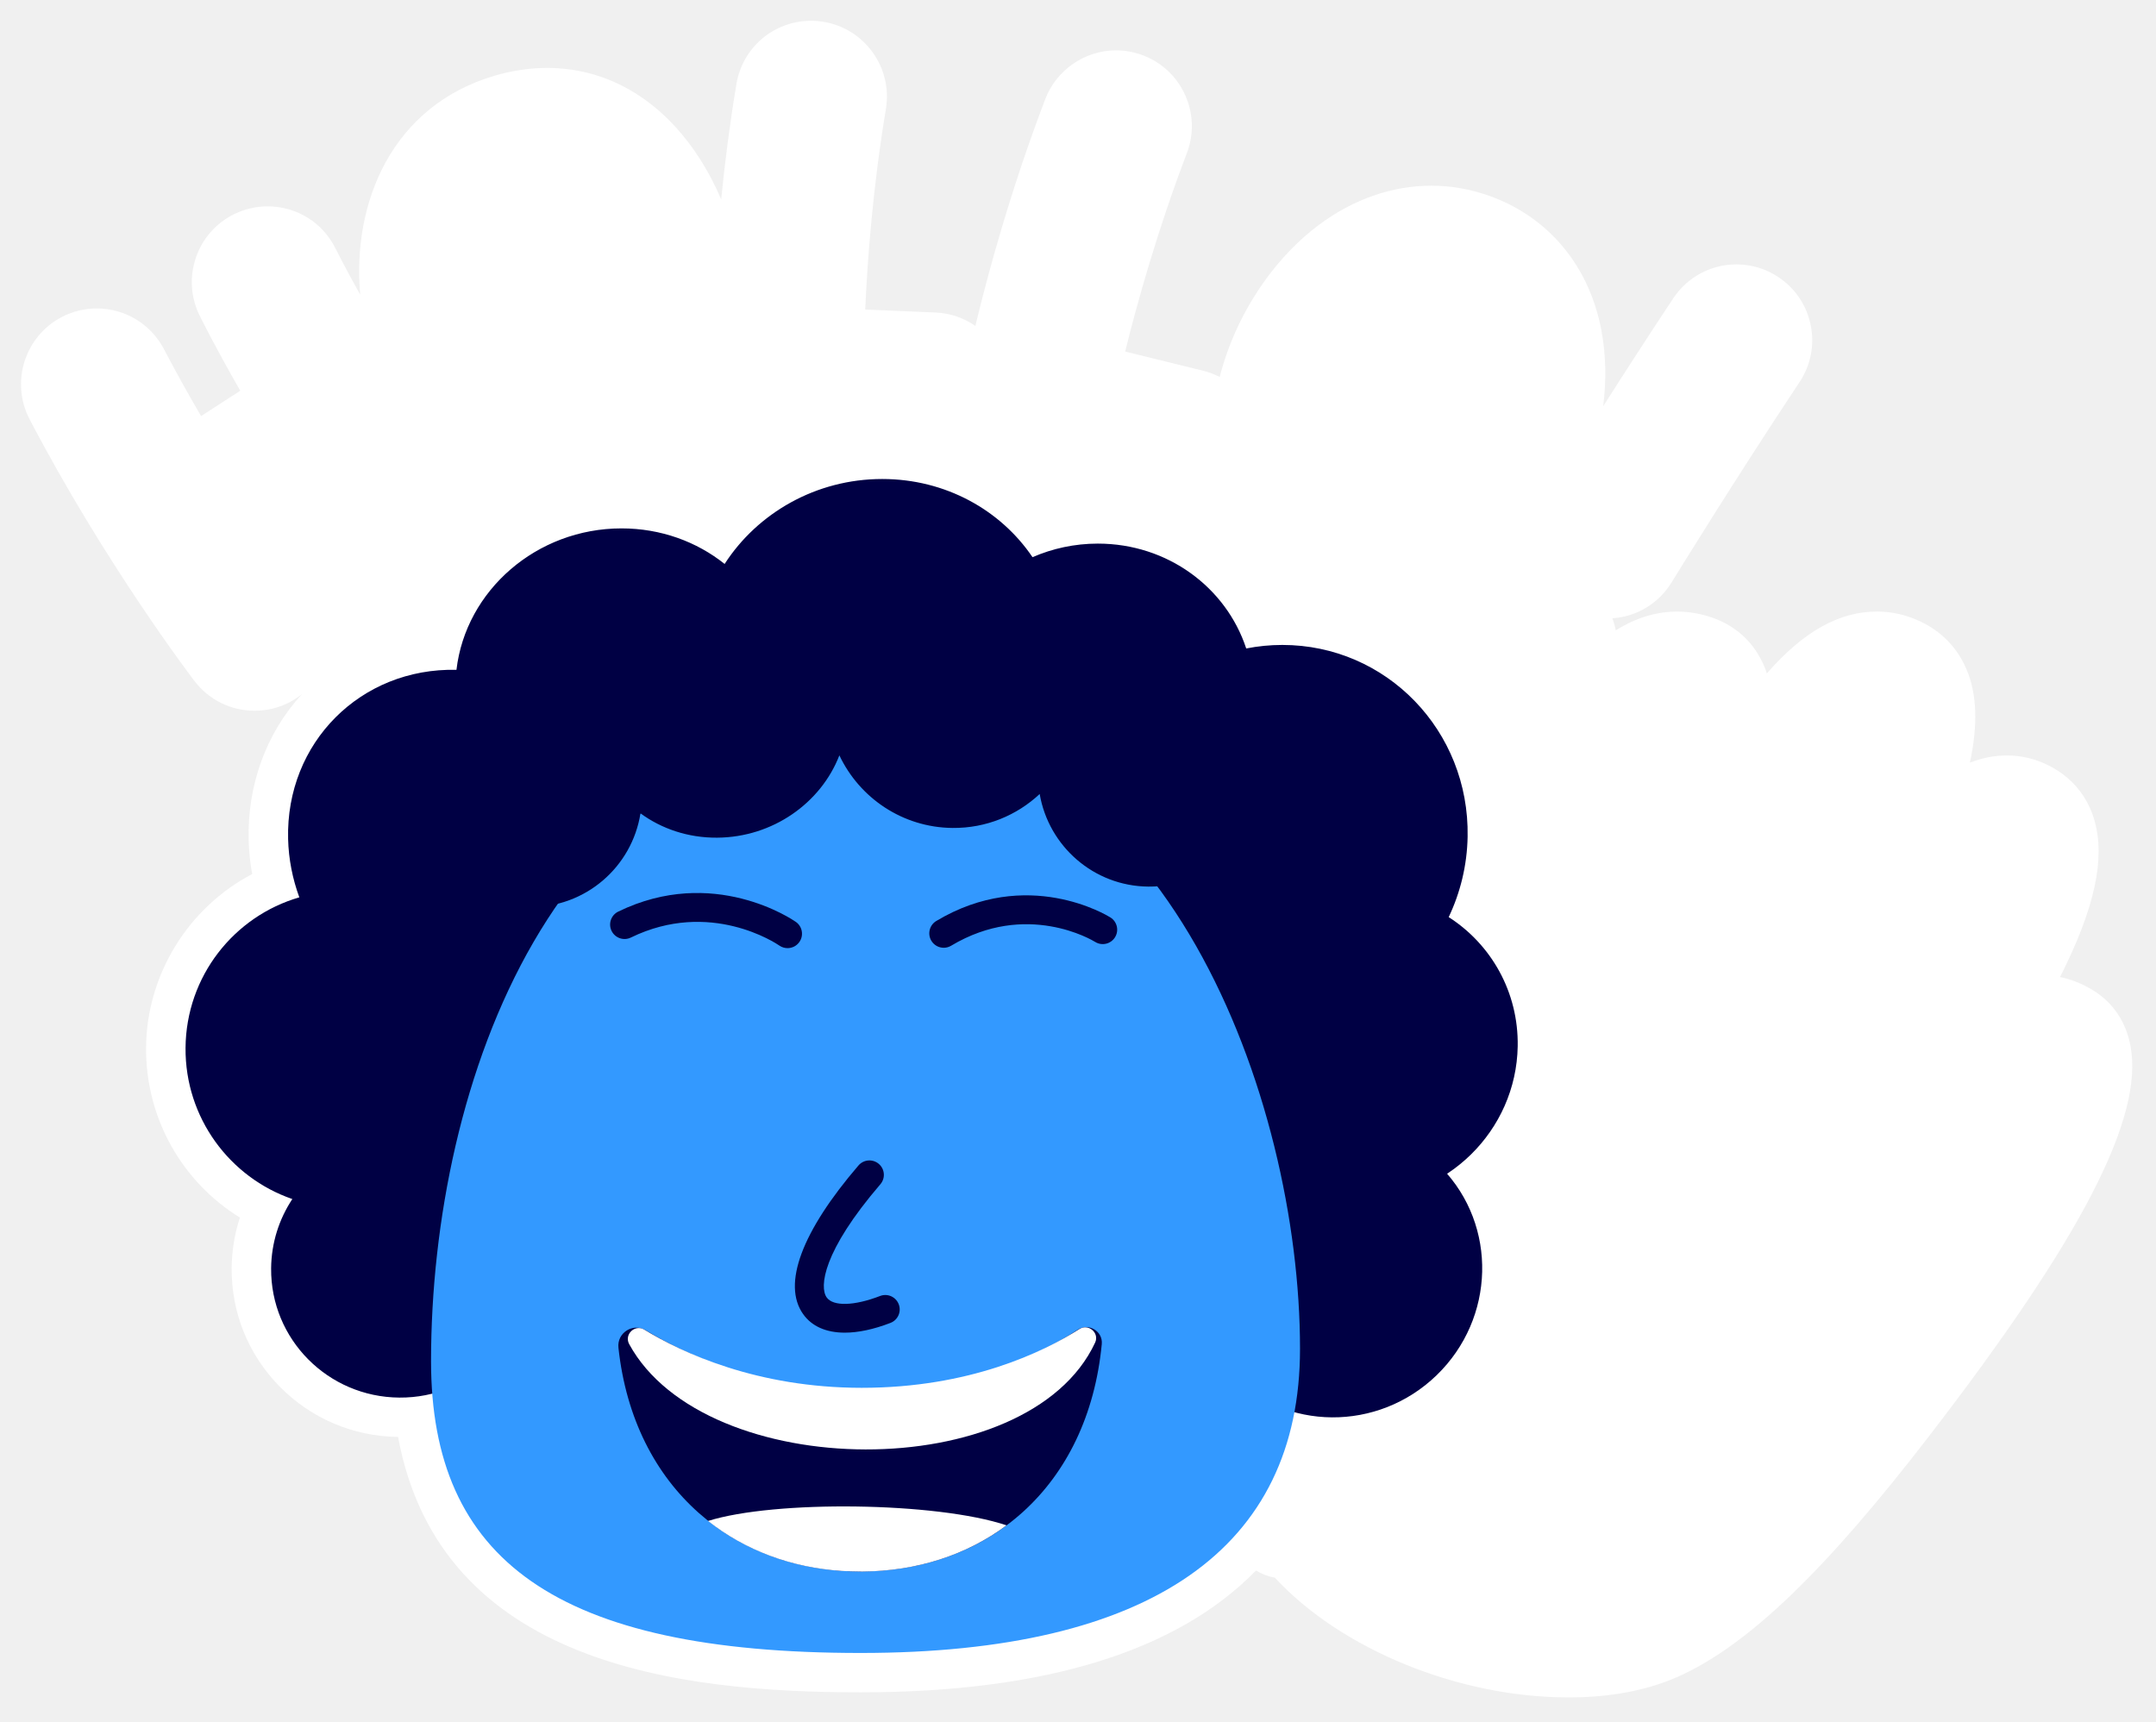
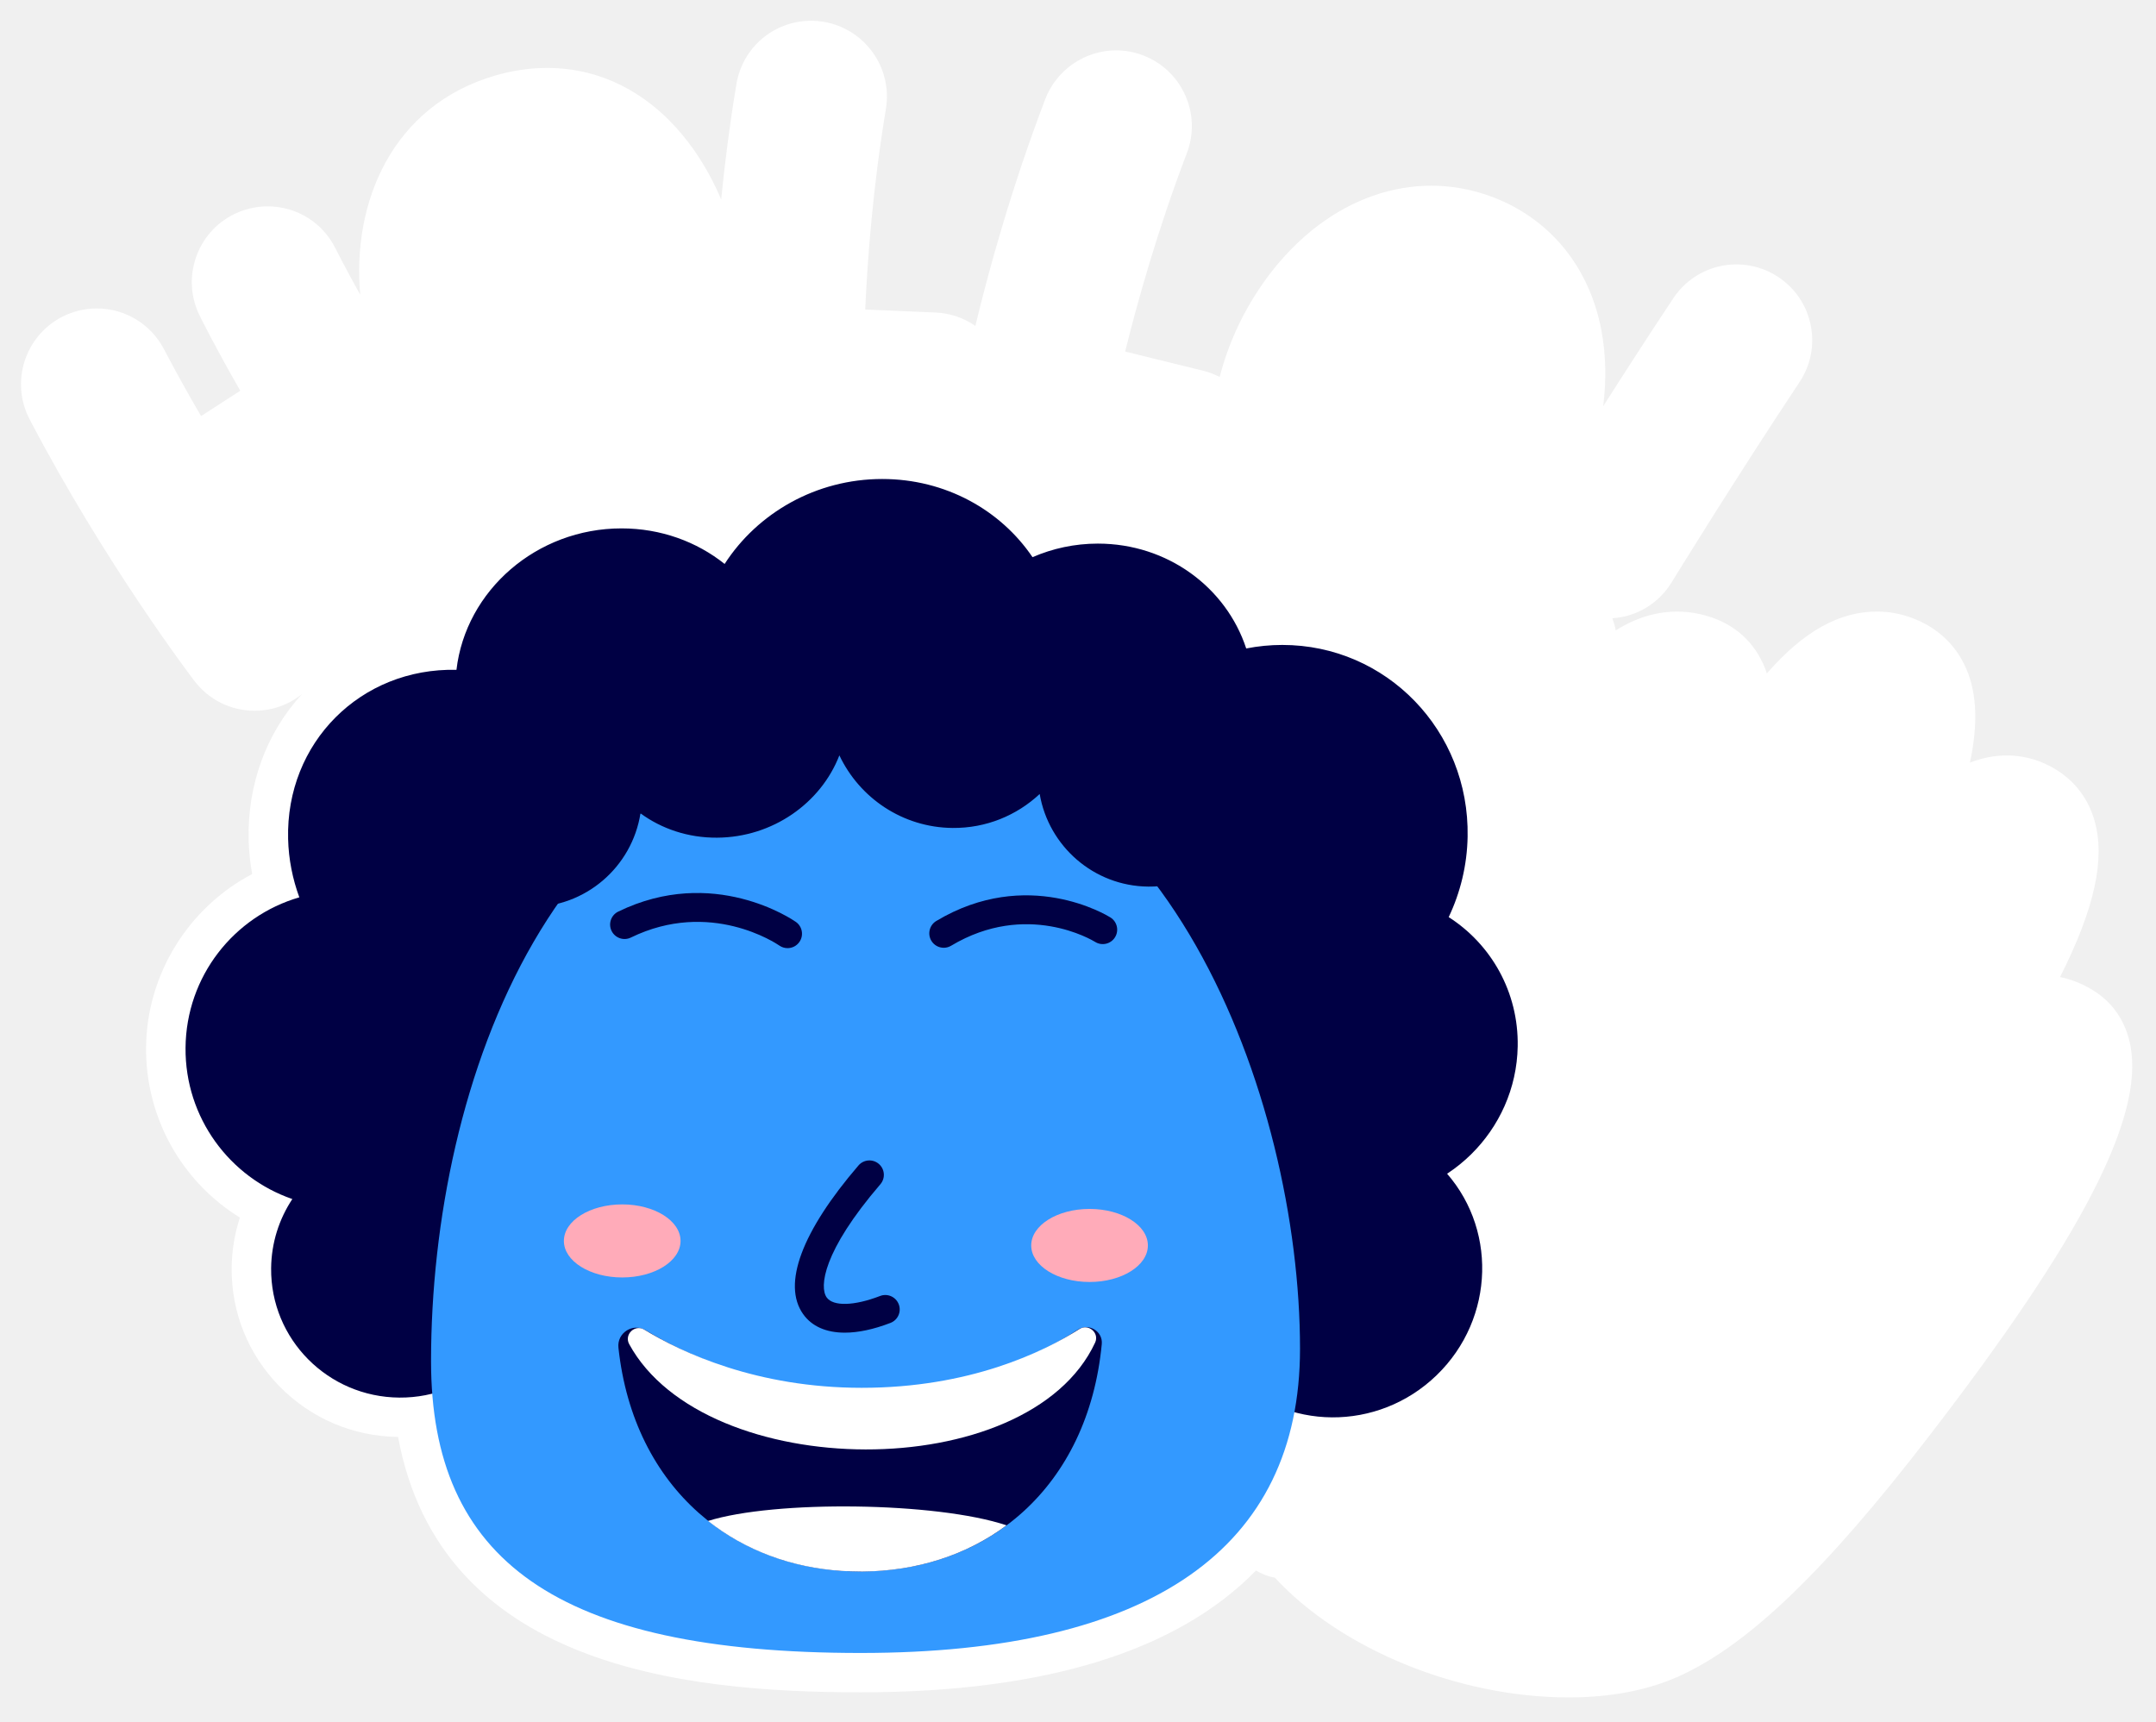
<svg xmlns="http://www.w3.org/2000/svg" enable-background="new 0 0 590.081 471.319" height="472" viewBox="0 0 590.081 471.319" width="591">
  <path d="m583.15 286.437c-1.215-6.64-4.753-11.936-10.23-15.314-2.939-1.812-5.977-3.031-9.077-3.646 9.535-18.877 12.445-32.459 9.412-42.937-1.921-6.637-6.24-11.813-12.49-14.968-3.629-1.832-7.49-2.761-11.476-2.761-3.348 0-6.712.651-10.112 1.963 2.235-10.437 1.911-18.775-.894-25.471-2.772-6.616-7.922-11.496-14.892-14.115-3.131-1.176-6.377-1.772-9.651-1.772-10.301 0-20.044 5.368-30.137 16.925-2.443-7.345-7.581-12.659-14.867-15.228-3.17-1.118-6.429-1.686-9.685-1.686-5.762 0-11.363 1.717-16.823 5.153-.041-.214-.063-.429-.111-.643-.205-.919-.489-1.805-.809-2.674 6.696-.461 12.688-4.069 16.233-9.855.692-1.127 17.15-27.918 35.005-54.812 3.064-4.616 4.148-10.148 3.052-15.578-1.097-5.431-4.243-10.109-8.858-13.174-3.413-2.265-7.377-3.464-11.465-3.464-6.972 0-13.435 3.466-17.289 9.271-6.849 10.316-13.509 20.637-19.193 29.565.89-6.956.78-13.946-.459-20.629-3.305-17.831-14.605-31.346-31.003-37.077-5.071-1.773-10.32-2.673-15.601-2.673-10.71 0-21.354 3.717-30.784 10.752-10.939 8.163-20.071 20.864-25.055 34.85-.808 2.266-1.486 4.518-2.064 6.754-1.409-.717-2.9-1.297-4.474-1.684l-21.402-5.271c3.365-13.612 8.878-33.313 16.885-54.315 1.974-5.178 1.814-10.813-.451-15.87s-6.363-8.928-11.537-10.901c-2.375-.906-4.862-1.366-7.392-1.366-8.547 0-16.336 5.368-19.381 13.356-9.346 24.515-15.518 47.067-19.128 62.08-3.108-2.149-6.824-3.493-10.87-3.667l-19.278-.821c.603-13.653 2.083-33.429 5.66-54.898 1.878-11.279-5.77-21.986-17.06-23.869-1.124-.186-2.269-.281-3.405-.281-10.178 0-18.781 7.289-20.456 17.333-1.859 11.158-3.2 21.83-4.168 31.577-3.702-8.741-11.476-22.544-25.761-30.398-6.756-3.715-14.123-5.599-21.895-5.599-4.718 0-9.532.711-14.307 2.113-28.102 8.241-39.11 34.664-36.84 59.979-4.316-7.753-6.68-12.501-6.735-12.612-3.515-7.147-10.65-11.587-18.62-11.587-3.148 0-6.311.737-9.149 2.132-4.972 2.446-8.693 6.681-10.479 11.926s-1.422 10.871 1.021 15.836c.198.403 4.102 8.323 11.129 20.58l-10.73 6.941c-3.642-6.233-7.046-12.374-10.171-18.344-3.592-6.861-10.636-11.125-18.385-11.125-3.329 0-6.653.82-9.612 2.368-10.133 5.31-14.061 17.869-8.756 28.001 20.658 39.466 44.124 70.317 45.109 71.607 3.957 5.184 9.969 8.157 16.494 8.157 4.578 0 8.927-1.47 12.575-4.253.143-.109.269-.233.409-.346-9.851 10.675-15.02 25-14.638 39.99.079 3.123.404 6.234.968 9.312-17.361 9.105-28.891 27.385-29.047 47.507-.149 19.249 9.819 36.752 25.686 46.536-1.448 4.425-2.215 9.064-2.259 13.779-.113 12.212 4.552 23.745 13.135 32.475 8.605 8.75 20.109 13.646 32.418 13.798 11.524 62.389 77.068 69.915 126.59 69.915 50.335 0 86.649-11.206 108.249-33.352 1.565.972 3.311 1.644 5.157 1.971 18.046 19.514 50.111 32.775 80.378 32.777h.006c11.593 0 21.808-1.969 30.359-5.852 18.882-8.575 39.976-28.859 68.397-65.769 41.682-54.13 58.672-87.015 55.084-106.622z" fill="#fff" />
  <ellipse cx="365.551" cy="347.888" fill="#004" rx="40.481" ry="39.781" transform="matrix(.7183 -.6957 .6957 .7183 -139.0616 352.3188)" />
  <path d="m396.509 251.066c3.187-6.709 5.042-14.181 5.179-22.066.506-28.964-22.207-52.444-50.729-52.444-3.372 0-6.67.339-9.873.965-5.483-16.682-21.495-28.705-40.62-28.705-6.35 0-12.398 1.336-17.875 3.716-8.729-12.904-23.828-21.403-41.136-21.403-18.124 0-34.152 9.317-43.141 23.255-7.615-6.081-17.438-9.733-28.216-9.733-23.252 0-42.65 16.994-45.186 38.717-26.205-.597-46.754 19.934-46.082 46.321.141 5.553 1.223 10.923 3.069 15.964-17.867 5.169-30.993 21.604-31.145 41.215-.148 19.14 12.109 35.486 29.232 41.379-3.608 5.451-5.74 11.952-5.805 18.953-.18 19.405 15.533 35.255 35.096 35.401 19.563.147 35.568-15.465 35.748-34.871.126-13.631-7.595-25.499-18.978-31.411 6.828-7.584 11.024-17.605 11.109-28.635.021-2.693-.216-5.327-.665-7.888 22.698-2.899 39.554-22.017 38.945-45.955-.034-1.35-.138-2.687-.28-4.014 11.922-1.67 22.4-7.82 29.472-16.606 8.888 8.77 21.312 14.201 35.148 14.201 10.133 0 19.606-2.921 27.565-7.924 7.679 8.235 18.747 13.429 31.158 13.565 1.235 21.259 15.004 38.961 34.029 45.58-.521 2.528-.827 5.132-.873 7.799-.404 23.115 18.016 41.854 41.14 41.854s42.198-18.739 42.601-41.854c.26-14.892-7.299-27.957-18.887-35.376z" fill="#004" />
  <path d="m239.631 200.215c-87.419 0-121.678 96.304-121.678 172.424 0 54.214 34.099 79.873 117.597 79.873 79.563 0 120.261-28.749 120.261-83.271-0-68.873-37.211-169.026-116.18-169.026z" fill="#39f" />
  <path d="m314.753 181.728c-7.351-.069-14.113 2.483-19.405 6.787-1.758-17.365-16.307-31.004-34.111-31.172-15.202-.144-28.178 9.58-32.911 23.213-5.567-10.584-17.054-17.767-30.498-17.687-17.979.107-33.086 13.159-35.374 29.821-4.829-3.337-10.668-5.315-16.97-5.375-16.794-.159-30.514 13.365-30.645 30.205s13.378 30.621 30.172 30.78c15.247.144 27.959-10.99 30.269-25.645 5.761 4.224 13.018 6.714 20.96 6.666 15.258-.091 28.442-9.507 33.484-22.538 5.502 11.641 17.277 19.745 30.975 19.875 9.217.087 17.613-3.459 23.855-9.297 2.442 14.276 14.778 25.211 29.725 25.352 16.794.159 30.514-13.365 30.645-30.205.132-16.84-13.376-30.621-30.171-30.78z" fill="#004" />
  <path d="m218.778 257.873c1.251-1.788.815-4.25-.972-5.5-.912-.638-22.631-15.477-48.616-2.814-1.961.956-2.776 3.32-1.82 5.28s3.32 2.778 5.281 1.821c21.711-10.582 39.874 1.665 40.627 2.185.689.482 1.479.714 2.261.714 1.245 0 2.471-.588 3.239-1.686z" fill="#004" />
  <path d="m303.915 251.156c-.918-.576-22.771-13.928-47.657.964-1.872 1.12-2.481 3.546-1.361 5.417.74 1.237 2.049 1.923 3.393 1.923.69 0 1.389-.181 2.024-.561 20.634-12.348 38.659-1.511 39.404-1.051 1.85 1.159 4.286.6 5.445-1.248s.6-4.286-1.248-5.444z" fill="#004" />
  <path d="m240.869 354.785c-7.116 2.74-12.859 2.892-14.627.384-1.994-2.826-1.14-12.529 14.703-30.97 1.421-1.655 1.232-4.148-.422-5.57-1.655-1.422-4.149-1.232-5.57.422-15.529 18.076-20.915 32.52-15.166 40.671 2.389 3.388 6.342 5.105 11.418 5.104 3.643 0 7.866-.884 12.503-2.67 2.036-.783 3.05-3.069 2.267-5.105-.785-2.035-3.069-3.055-5.106-2.266z" fill="#004" />
  <path d="m235.429 430.208c34.807 0 62.366-23.124 66.12-62.252.34-3.546-3.621-5.88-6.596-3.92-9.779 6.445-29.75 16.393-59.86 16.393-27.145 0-47.747-9.795-58.368-16.243-3.505-2.128-7.918.68-7.478 4.757 4.2 38.897 32.326 61.265 66.182 61.265z" fill="#004" />
  <path d="m172.198 367.979c20.785 38.064 109.205 38.925 127.528-.432 1.238-2.659-1.829-5.278-4.31-3.701-9.898 6.294-30.035 16.078-59.567 16.078-28.694 0-49.154-9.605-59.487-15.903-2.606-1.59-5.624 1.283-4.164 3.958z" fill="#fff" />
  <path d="m235.956 430.226c14.983-.115 28.602-4.518 39.52-12.657-19.125-6.408-63.477-6.933-81.701-1.194 10.208 8.079 22.844 12.776 36.624 13.684 1.8.093 3.652.149 5.557.167z" fill="#fff" />
+   <ellipse cx="170.281" cy="339.713" fill="#ffabb9" rx="15.967" ry="10" />
+   <ellipse cx="298.203" cy="340.952" fill="#ffabb9" rx="15.967" ry="10" />
</svg>
